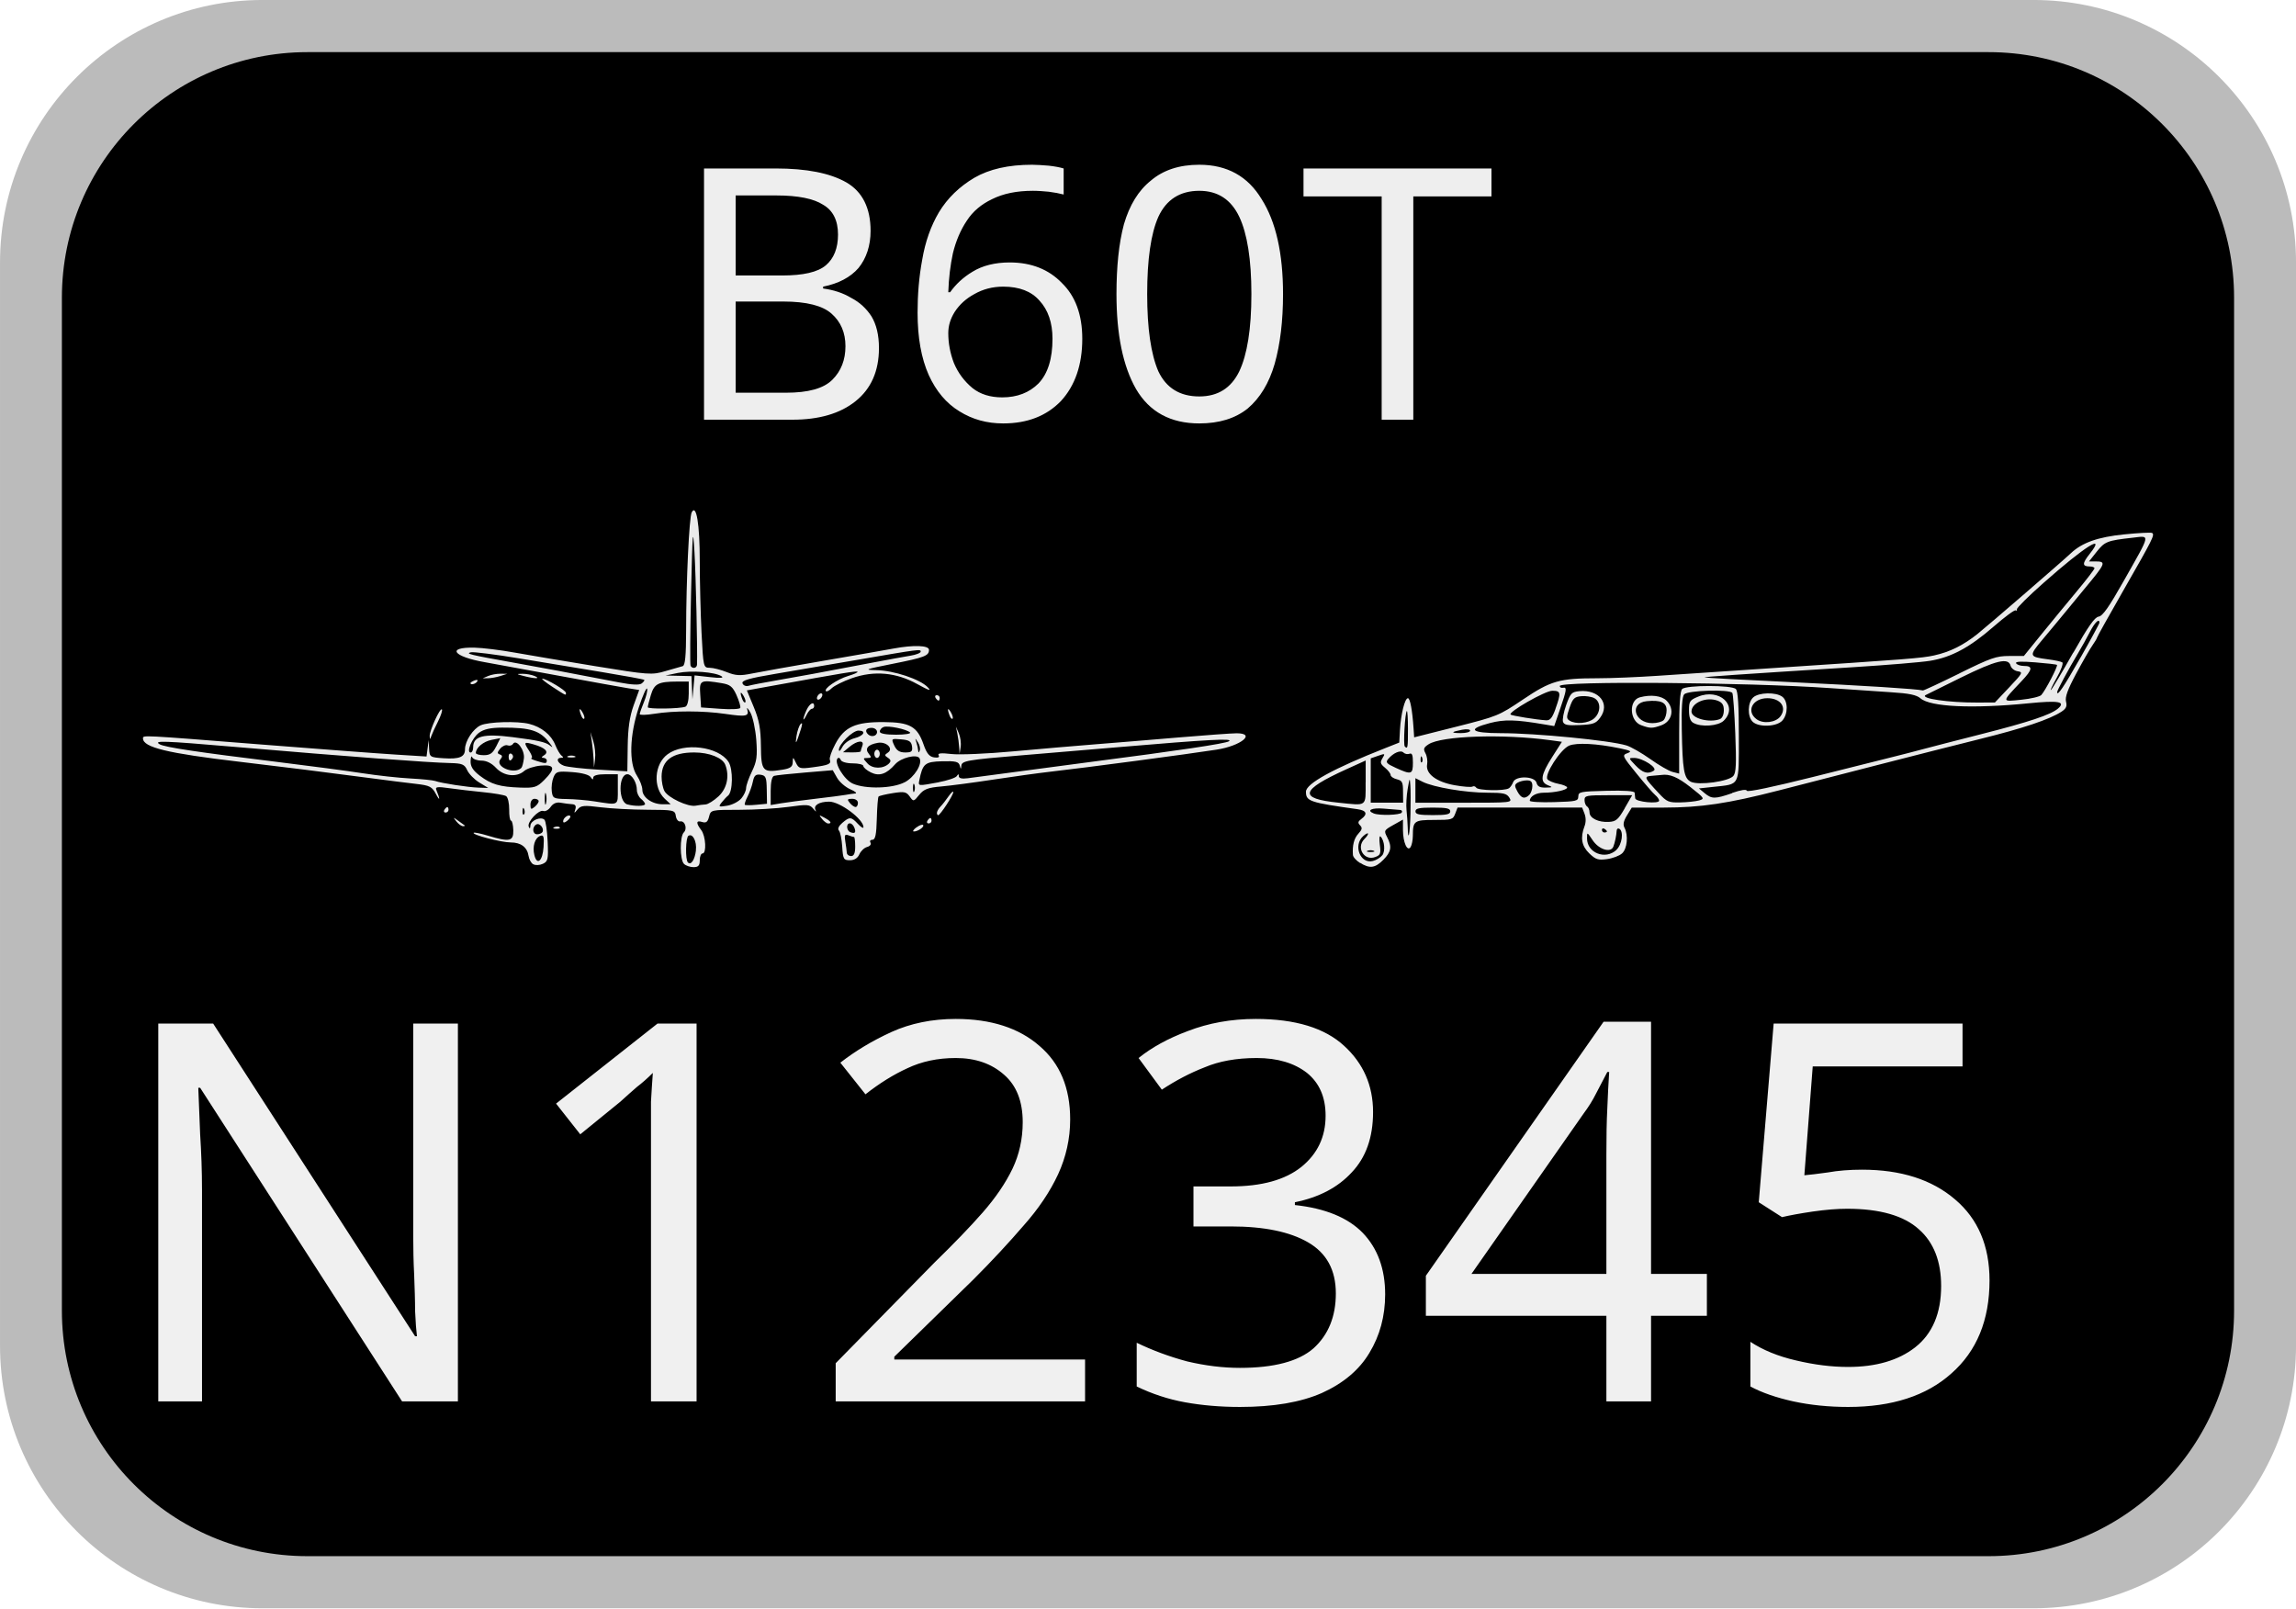
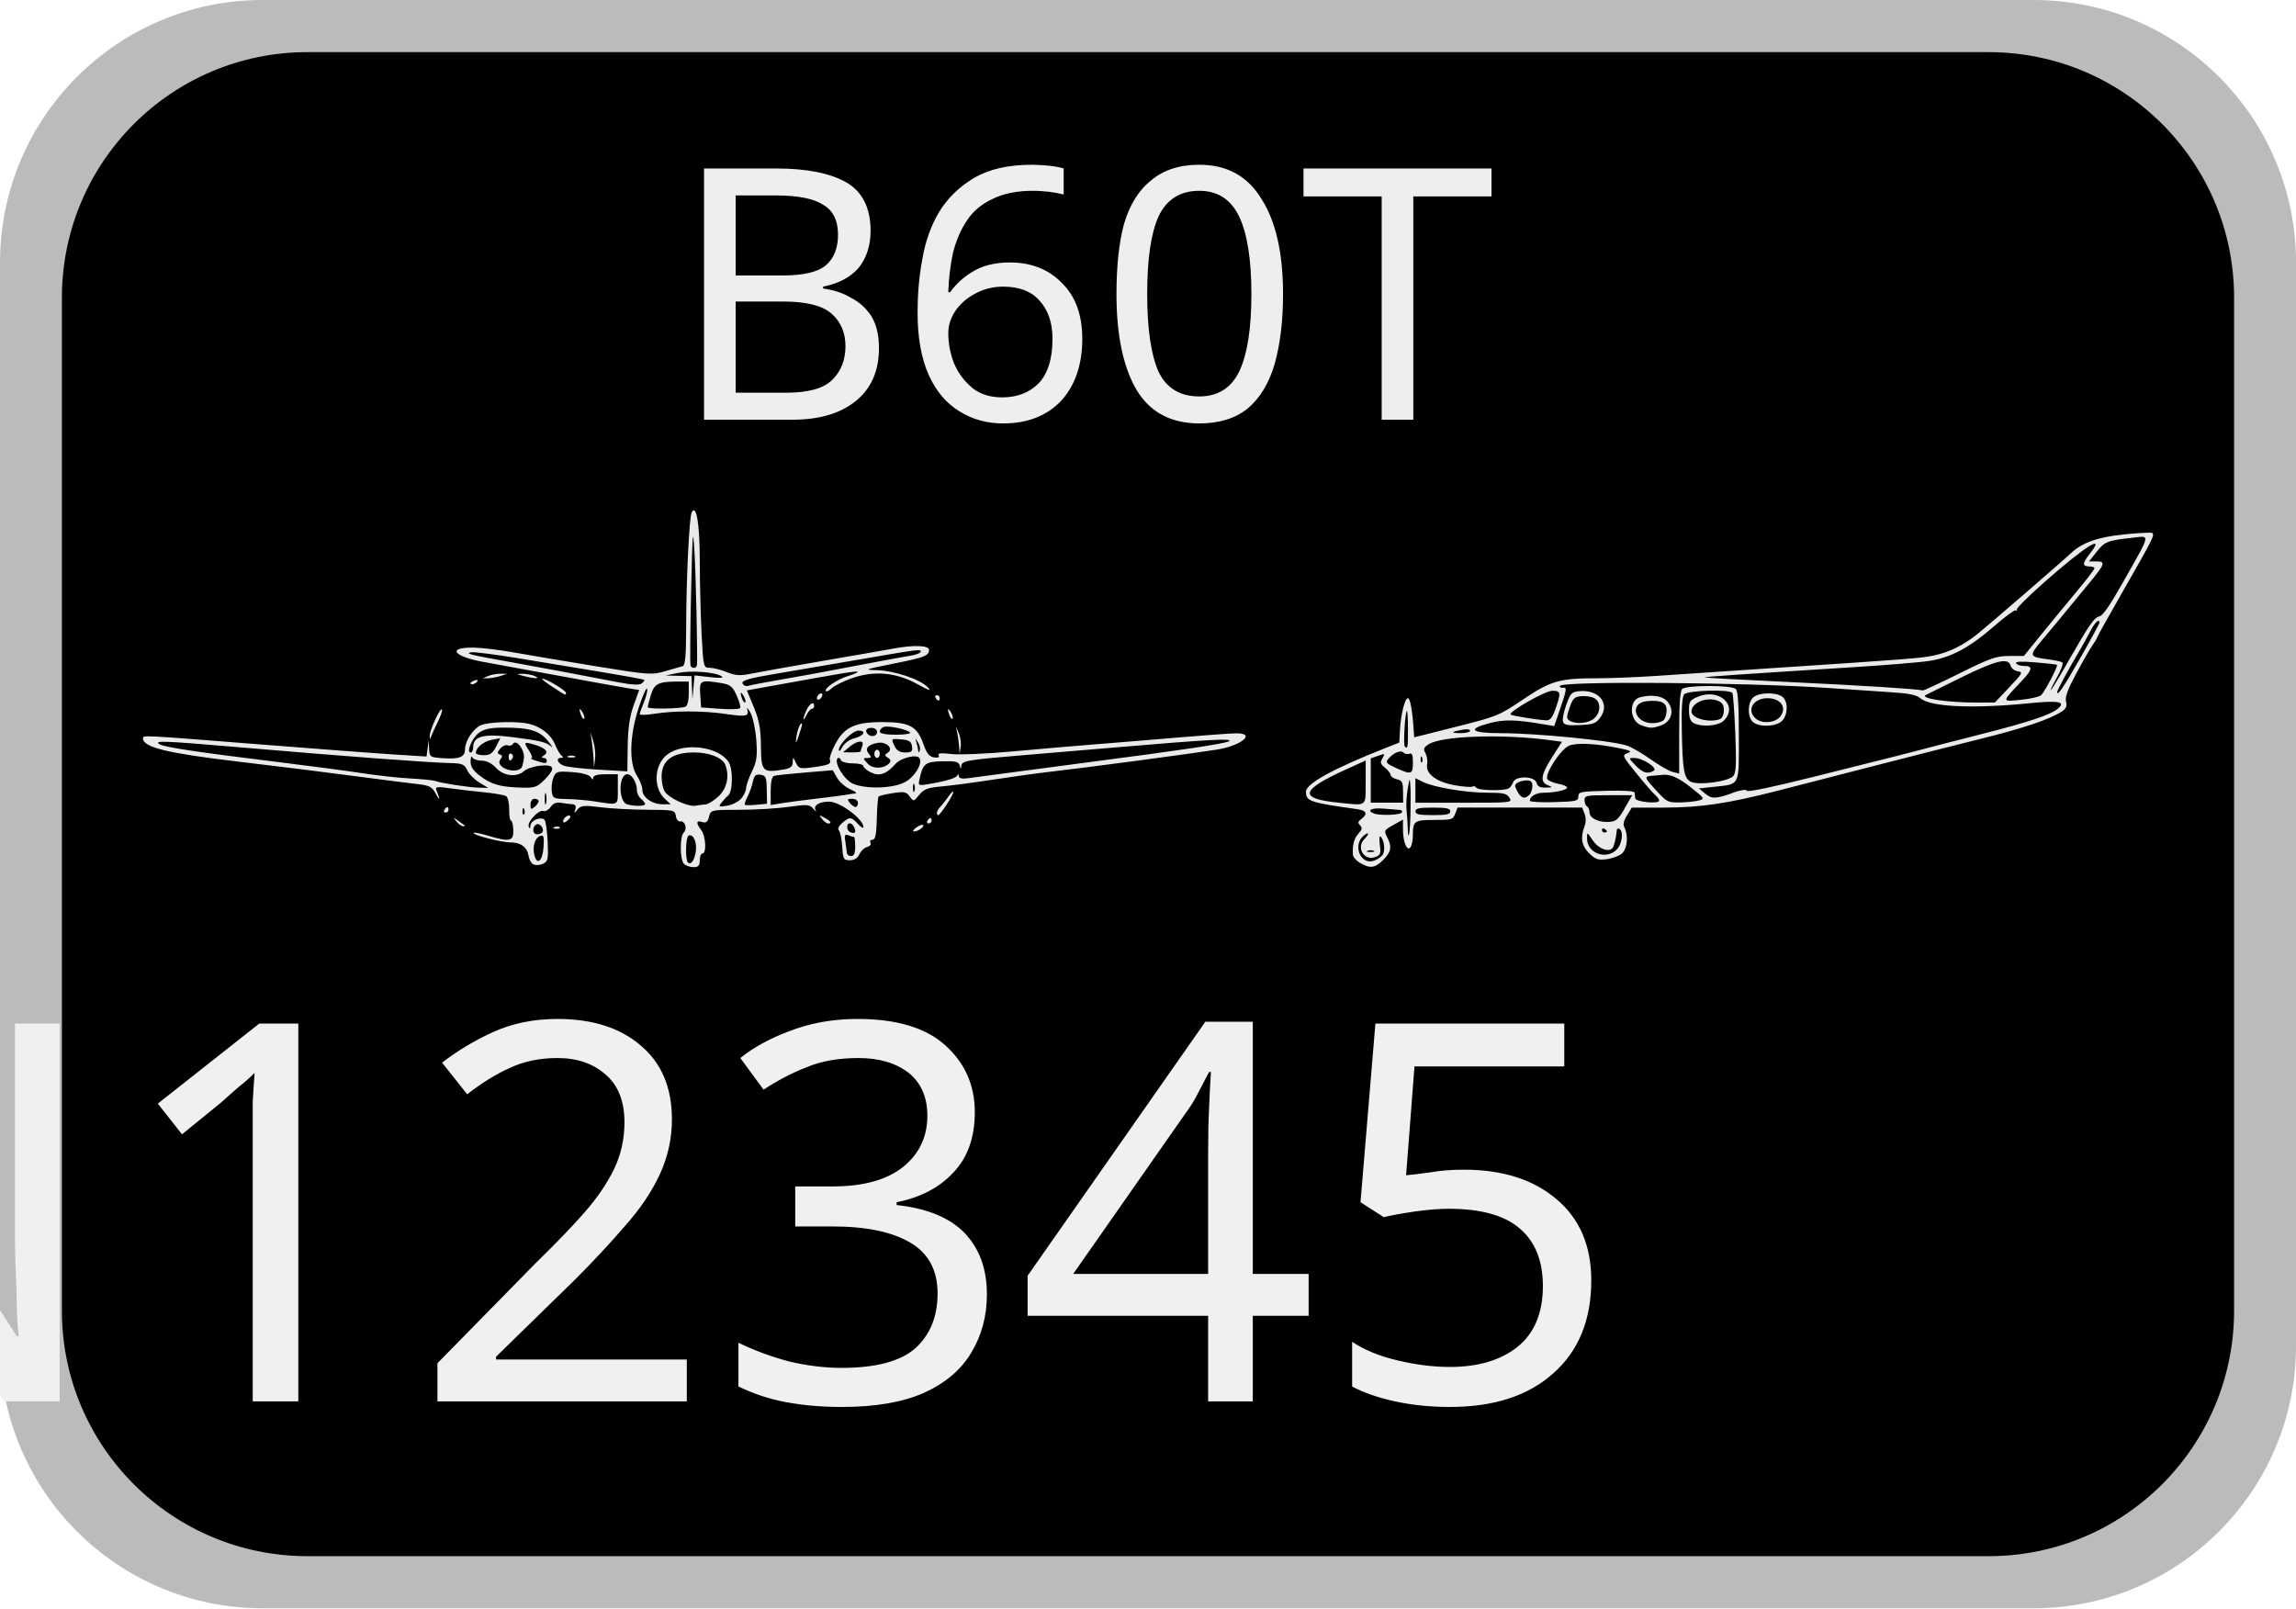
- <svg xmlns="http://www.w3.org/2000/svg" id="svg8" version="1.1" viewBox="0 0 38.554 27.007" height="27.007mm" width="38.554mm">
-   <defs>
-   </defs>
-   <g transform="translate(-8.7407,-34.39731)" id="layer1">
-     <rect ry="4.409" y="34.397" x="8.741" height="27.007" width="38.554" id="rect4519" style="opacity:1;fill:#BBB;fill-opacity:1;stroke-width:0.147;stroke-miterlimit:4;stroke-dasharray:none" />
-     <g transform="translate(0,28.8317)" id="g7896">
+ <svg xmlns="http://www.w3.org/2000/svg" id="svg8" version="1.1" viewBox="0 0 76.412 53.526" height="53.526mm" width="76.412mm">
+   <defs id="defs8208">
+     </defs>
+   <g transform="translate(-8.7407,-7.877891)" id="layer1">
+     <rect ry="8.739" y="7.878" x="8.741" height="53.526" width="76.412" id="rect4519" style="opacity:1;fill:#bbbbbb;fill-opacity:1;stroke-width:0.292;stroke-miterlimit:4;stroke-dasharray:none" />
+     <g transform="matrix(1.981959,0,0,1.981959,-8.583008,-3.152909)" id="g7896">
      <rect style="opacity:1;fill:#000000;fill-opacity:1;stroke-width:0.139;stroke-miterlimit:4;stroke-dasharray:none" id="rect4519-2" width="36.475" height="25.256" x="9.78" y="6.441" ry="4.123" />
      <g id="g4542" transform="translate(0.6749579)" style="fill:url(#meshgradient7898);fill-opacity:1">
        <path id="path4496" d="m 30.903,20.057 c -0.063,-0.039 -0.117,-0.1 -0.119,-0.135 -0.012,-0.161 0.018,-0.279 0.092,-0.358 0.063,-0.069 0.069,-0.097 0.028,-0.139 -0.041,-0.042 -0.037,-0.064 0.021,-0.107 0.111,-0.082 0.088,-0.143 -0.063,-0.164 -0.807,-0.113 -0.867,-0.133 -0.867,-0.294 0,-0.136 0.461,-0.389 1.337,-0.734 l 0.23,-0.091 0.012,-0.216 c 0.015,-0.263 0.082,-0.529 0.133,-0.529 0.037,0 0.074,0.198 0.095,0.506 l 0.01,0.151 0.706,-0.178 c 0.689,-0.174 0.716,-0.184 1.118,-0.455 0.471,-0.318 0.615,-0.359 1.256,-0.359 0.229,0 0.682,-0.019 1.007,-0.041 0.325,-0.023 1.164,-0.079 1.865,-0.125 2.356,-0.155 2.568,-0.171 2.778,-0.217 0.265,-0.058 0.492,-0.171 0.731,-0.362 0.196,-0.158 1.419,-1.215 1.566,-1.354 0.188,-0.178 0.455,-0.273 0.897,-0.317 0.239,-0.024 0.449,-0.035 0.467,-0.024 0.049,0.03 0.015,0.097 -0.474,0.951 -0.248,0.433 -0.451,0.797 -0.451,0.808 0,0.011 -0.035,0.07 -0.078,0.131 -0.043,0.061 -0.166,0.275 -0.273,0.475 -0.142,0.265 -0.188,0.392 -0.169,0.467 0.02,0.079 0.002,0.118 -0.076,0.169 -0.198,0.13 -0.646,0.28 -1.368,0.459 -0.402,0.1 -1.182,0.298 -1.733,0.44 -0.551,0.142 -1.289,0.332 -1.639,0.422 -0.863,0.222 -1.313,0.289 -1.943,0.29 l -0.533,1.68e-4 -0.081,0.132 c -0.058,0.095 -0.069,0.153 -0.041,0.206 0.067,0.126 0.046,0.353 -0.041,0.431 -0.044,0.04 -0.158,0.083 -0.253,0.096 -0.149,0.02 -0.189,0.007 -0.296,-0.095 -0.13,-0.125 -0.155,-0.263 -0.082,-0.455 0.026,-0.068 0.026,-0.145 10e-4,-0.212 l -0.04,-0.104 H 33.587 32.541 l -0.04,0.104 c -0.037,0.098 -0.057,0.104 -0.35,0.104 -0.339,0 -0.36,0.016 -0.361,0.264 -3.34e-4,0.073 -0.017,0.158 -0.037,0.19 -0.055,0.088 -0.129,-0.077 -0.129,-0.288 v -0.172 l -0.162,0.091 c -0.156,0.088 -0.16,0.095 -0.105,0.201 0.085,0.164 0.071,0.249 -0.064,0.385 -0.139,0.139 -0.226,0.15 -0.39,0.049 z m 0.373,-0.128 c 0.055,-0.07 0.039,-0.247 -0.028,-0.316 -0.02,-0.02 -0.025,0.041 -0.013,0.135 0.02,0.152 0.012,0.176 -0.076,0.209 -0.186,0.071 -0.326,-0.159 -0.183,-0.302 0.094,-0.094 0.076,-0.135 -0.021,-0.048 -0.171,0.155 -0.048,0.47 0.163,0.417 0.057,-0.014 0.128,-0.058 0.158,-0.096 z m 3.932,-0.093 c 0.095,-0.088 0.125,-0.307 0.05,-0.353 -0.023,-0.014 -0.043,-0.001 -0.045,0.029 -0.005,0.082 -0.029,0.2 -0.056,0.27 -0.043,0.111 -0.242,0.05 -0.347,-0.106 -0.095,-0.142 -0.095,-0.142 -0.095,-0.031 0,0.244 0.309,0.364 0.493,0.193 z m -4.075,0.016 c -0.029,-0.012 -0.076,-0.012 -0.104,0 -0.029,0.012 -0.005,0.021 0.052,0.021 0.057,0 0.081,-0.009 0.052,-0.021 z m 0.617,-0.62 c 0.004,-0.184 0.004,-0.4 -0.002,-0.48 -0.009,-0.134 -0.012,-0.129 -0.045,0.063 -0.02,0.115 -0.028,0.275 -0.019,0.355 0.009,0.08 0.018,0.21 0.02,0.289 0.006,0.268 0.038,0.108 0.046,-0.226 z m 3.299,0.295 c 0,-0.01 -0.019,-0.03 -0.042,-0.044 -0.023,-0.014 -0.042,-0.006 -0.042,0.018 0,0.024 0.019,0.044 0.042,0.044 0.023,0 0.042,-0.008 0.042,-0.018 z m 0.298,-0.389 0.126,-0.219 h -0.4 c -0.368,0 -0.4,0.006 -0.4,0.081 0,0.045 0.019,0.093 0.042,0.107 0.023,0.014 0.042,0.059 0.042,0.101 0,0.096 0.151,0.17 0.326,0.159 0.119,-0.007 0.155,-0.038 0.265,-0.228 z m -3.744,0.073 c 0.014,-0.023 0.001,-0.043 -0.029,-0.045 -0.03,-0.002 -0.153,-0.011 -0.274,-0.022 -0.2,-0.017 -0.296,0.029 -0.167,0.081 0.096,0.039 0.444,0.028 0.47,-0.014 z m 0.815,-0.021 c 0,-0.05 -0.06,-0.063 -0.292,-0.063 -0.232,0 -0.292,0.013 -0.292,0.063 0,0.05 0.06,0.063 0.292,0.063 0.232,0 0.292,-0.013 0.292,-0.063 z m -1.42,-0.488 v -0.366 l -0.324,0.147 c -0.777,0.353 -0.81,0.492 -0.136,0.561 0.493,0.051 0.459,0.076 0.459,-0.343 z m 0.627,0.159 c 0,-0.161 -0.013,-0.187 -0.104,-0.21 -0.057,-0.014 -0.104,-0.046 -0.104,-0.071 0,-0.025 -0.042,-0.079 -0.094,-0.122 -0.08,-0.066 -0.086,-0.089 -0.043,-0.161 0.048,-0.079 0.044,-0.081 -0.073,-0.04 l -0.124,0.043 v 0.372 0.372 h 0.272 0.272 z m 1.786,0.1 c -0.045,-0.072 -0.097,-0.084 -0.373,-0.084 -0.359,0 -0.898,-0.091 -1.083,-0.183 l -0.122,-0.061 v 0.206 0.206 h 0.815 c 0.804,0 0.814,-0.001 0.763,-0.084 z m 1.158,-0.021 c 0,-0.078 0.032,-0.084 0.47,-0.095 0.301,-0.008 0.472,0.004 0.475,0.031 0.003,0.024 0.008,0.067 0.01,0.095 0.006,0.061 0.402,0.099 0.402,0.039 0,-0.021 -0.03,-0.064 -0.066,-0.094 -0.036,-0.03 -0.178,-0.193 -0.314,-0.361 -0.241,-0.297 -0.245,-0.307 -0.153,-0.342 0.081,-0.03 0.062,-0.042 -0.135,-0.083 -0.381,-0.079 -0.717,-0.096 -0.843,-0.044 -0.145,0.06 -0.424,0.494 -0.364,0.566 0.022,0.027 0.105,0.061 0.185,0.076 0.08,0.015 0.145,0.043 0.145,0.062 0,0.041 -0.207,0.087 -0.394,0.087 -0.127,0 -0.233,0.061 -0.233,0.135 0,0.019 0.183,0.03 0.407,0.023 0.375,-0.011 0.407,-0.018 0.407,-0.095 z m 2.026,0.067 c 0.1,-0.028 0.094,-0.037 -0.146,-0.226 -0.213,-0.167 -0.346,-0.223 -0.488,-0.202 -0.016,0.002 -0.085,0.008 -0.155,0.014 -0.142,0.011 -0.137,0.024 0.116,0.295 0.133,0.143 0.165,0.156 0.357,0.152 0.116,-0.002 0.258,-0.017 0.315,-0.033 z m -2.848,-0.096 c 0.028,-0.028 0.05,-0.093 0.05,-0.146 0,-0.072 -0.024,-0.096 -0.094,-0.095 -0.052,3.35e-4 -0.121,0.018 -0.155,0.039 -0.052,0.033 -0.053,0.054 -0.003,0.146 0.063,0.117 0.124,0.135 0.202,0.057 z m 3.404,-0.03 c 0.149,-0.051 0.239,-0.065 0.248,-0.037 0.009,0.027 0.441,-0.064 1.12,-0.234 0.608,-0.153 1.218,-0.306 1.356,-0.34 0.138,-0.034 0.354,-0.09 0.48,-0.124 0.126,-0.034 0.568,-0.148 0.982,-0.253 0.797,-0.202 1.164,-0.325 1.285,-0.428 0.138,-0.118 0.013,-0.14 -0.497,-0.089 -0.936,0.093 -1.645,0.06 -1.811,-0.084 -0.066,-0.057 -0.188,-0.083 -0.493,-0.102 -0.223,-0.014 -0.687,-0.046 -1.032,-0.07 -1.372,-0.097 -4.532,-0.121 -4.532,-0.035 0,0.022 0.024,0.036 0.052,0.03 0.072,-0.014 0.066,0.03 -0.047,0.358 l -0.098,0.285 -0.173,-0.029 c -0.476,-0.081 -0.663,-0.085 -0.906,-0.022 -0.394,0.103 -0.323,0.169 0.18,0.17 0.595,4.22e-4 1.829,0.121 2.111,0.206 0.076,0.023 0.256,0.126 0.401,0.229 0.145,0.103 0.313,0.201 0.374,0.216 l 0.111,0.028 v -0.685 c 0,-0.477 0.015,-0.701 0.05,-0.735 0.068,-0.068 0.834,-0.068 0.902,0 0.035,0.035 0.05,0.271 0.05,0.795 0,0.854 0.028,0.798 -0.429,0.848 l -0.241,0.026 0.095,0.079 c 0.12,0.1 0.174,0.1 0.462,0.001 z M 35.623,17.743 c -0.195,-0.071 -0.211,-0.417 -0.021,-0.468 0.186,-0.05 0.366,-0.027 0.449,0.057 0.14,0.14 0.093,0.35 -0.094,0.415 -0.149,0.052 -0.181,0.052 -0.334,-0.004 z m 0.378,-0.085 c 0.028,-0.028 0.05,-0.102 0.05,-0.166 0,-0.131 -0.098,-0.175 -0.334,-0.152 -0.298,0.029 -0.209,0.369 0.096,0.369 0.076,0 0.16,-0.023 0.188,-0.05 z m -1.689,0.03 c -0.014,-0.036 0.01,-0.164 0.053,-0.284 0.071,-0.199 0.091,-0.219 0.219,-0.232 0.333,-0.032 0.525,0.212 0.35,0.447 -0.07,0.095 -0.117,0.112 -0.339,0.122 -0.203,0.01 -0.263,-0.001 -0.283,-0.053 z m 0.521,-0.058 c 0.115,-0.1 0.118,-0.28 0.004,-0.341 -0.047,-0.025 -0.146,-0.04 -0.219,-0.033 -0.116,0.011 -0.142,0.037 -0.196,0.192 -0.055,0.159 -0.055,0.184 0,0.219 0.103,0.065 0.315,0.046 0.411,-0.037 z m 2.662,0.054 c -0.09,-0.09 -0.084,-0.323 0.011,-0.408 0.093,-0.084 0.378,-0.091 0.486,-0.012 0.1,0.073 0.101,0.292 0.002,0.402 -0.095,0.105 -0.401,0.116 -0.499,0.018 z m 0.467,-0.089 c 0.113,-0.152 0.003,-0.305 -0.219,-0.305 -0.251,0 -0.362,0.223 -0.178,0.355 0.112,0.08 0.319,0.054 0.397,-0.05 z m -4.56,1.209 c 0.025,-0.017 0.057,-0.064 0.072,-0.104 0.041,-0.112 0.364,-0.103 0.393,0.01 0.016,0.062 0.056,0.083 0.153,0.081 0.12,-0.002 0.123,-0.006 0.037,-0.04 -0.136,-0.055 -0.118,-0.174 0.071,-0.47 l 0.165,-0.259 -0.197,-0.027 c -0.798,-0.108 -1.825,-0.073 -2.042,0.069 -0.083,0.054 -0.091,0.078 -0.052,0.151 0.026,0.048 0.038,0.131 0.028,0.185 -0.03,0.157 0.153,0.296 0.461,0.351 0.144,0.026 0.279,0.036 0.3,0.023 0.021,-0.013 0.05,-0.004 0.064,0.019 0.03,0.048 0.479,0.057 0.546,0.01 z m 3.771,-0.21 c 0.045,-0.056 0.051,-0.205 0.031,-0.713 -0.014,-0.353 -0.036,-0.659 -0.049,-0.679 -0.04,-0.065 -0.753,-0.044 -0.809,0.023 -0.034,0.04 -0.047,0.229 -0.04,0.585 0.012,0.684 0.036,0.825 0.152,0.883 0.131,0.065 0.64,-0.005 0.715,-0.099 z m -0.673,-0.889 c -0.05,-0.029 -0.073,-0.095 -0.073,-0.21 0,-0.152 0.013,-0.173 0.151,-0.23 0.358,-0.15 0.684,0.152 0.434,0.401 -0.092,0.092 -0.382,0.114 -0.512,0.038 z m 0.446,-0.064 c 0.039,-0.015 0.066,-0.075 0.066,-0.147 0,-0.092 -0.026,-0.132 -0.104,-0.162 -0.187,-0.071 -0.439,0.033 -0.439,0.182 0,0.115 0.3,0.194 0.477,0.127 z m -5.155,0.731 c 0,-0.129 -0.014,-0.166 -0.058,-0.149 -0.032,0.012 -0.077,0.003 -0.1,-0.02 -0.048,-0.048 -0.171,0.004 -0.258,0.109 -0.046,0.056 -0.028,0.076 0.129,0.148 0.261,0.119 0.287,0.111 0.287,-0.087 z m 4.045,0.135 c 0.072,-0.045 -0.188,-0.214 -0.33,-0.214 -0.096,0 -0.096,9.37e-4 0.023,0.125 0.122,0.128 0.207,0.152 0.307,0.089 z m -3.891,-0.222 c -0.013,-0.033 -0.023,-0.023 -0.025,0.025 -0.002,0.044 0.008,0.069 0.022,0.055 0.014,-0.014 0.015,-0.05 0.003,-0.08 z m -0.237,-0.479 c 0,-0.176 -0.009,-0.311 -0.019,-0.301 -0.031,0.031 -0.062,0.568 -0.034,0.596 0.049,0.049 0.053,0.023 0.053,-0.295 z m 1.044,0.029 c 0,-0.023 -0.058,-0.03 -0.136,-0.015 -0.19,0.036 -0.196,0.056 -0.017,0.056 0.084,0 0.153,-0.018 0.153,-0.041 z m 1.433,-0.367 c 0.097,-0.271 0.091,-0.303 -0.054,-0.303 -0.119,0 -0.744,0.357 -0.7,0.4 0.019,0.019 0.439,0.087 0.598,0.096 0.066,0.004 0.102,-0.04 0.157,-0.193 z m 7.62,-0.361 c 0.225,-0.238 0.234,-0.256 0.142,-0.269 -0.054,-0.008 -0.108,-0.05 -0.12,-0.094 -0.037,-0.141 -0.241,-0.092 -0.838,0.202 -0.315,0.155 -0.58,0.287 -0.59,0.292 -0.093,0.057 0.39,0.127 0.863,0.125 l 0.302,-0.001 z m 0.538,0.129 c 0.068,-0.073 0.283,-0.486 0.263,-0.505 -0.009,-0.009 -0.174,-0.028 -0.365,-0.043 -0.238,-0.019 -0.34,-0.014 -0.321,0.016 0.015,0.024 0.072,0.044 0.126,0.044 0.16,0 0.153,0.057 -0.033,0.254 -0.342,0.362 -0.342,0.348 -0.008,0.314 0.161,-0.016 0.313,-0.052 0.339,-0.08 z m 0.659,-0.629 c 0.175,-0.307 0.317,-0.57 0.317,-0.585 0,-0.079 -0.078,-0.005 -0.158,0.151 -0.05,0.098 -0.141,0.262 -0.203,0.365 -0.156,0.26 -0.349,0.62 -0.349,0.649 0,0.079 0.112,-0.086 0.393,-0.581 z m -2.034,0.266 c 0.529,-0.261 0.618,-0.292 0.837,-0.292 h 0.245 l 0.296,-0.365 c 0.163,-0.201 0.43,-0.525 0.593,-0.721 0.163,-0.195 0.296,-0.369 0.297,-0.386 2.51e-4,-0.017 -0.034,-0.031 -0.076,-0.031 -0.133,0 -0.134,-0.049 -0.002,-0.215 0.279,-0.352 -0.079,-0.127 -0.777,0.49 -0.253,0.223 -0.454,0.423 -0.448,0.444 0.006,0.021 -0.004,0.029 -0.022,0.018 -0.018,-0.011 -0.183,0.111 -0.367,0.271 -0.401,0.35 -0.712,0.518 -1.07,0.576 -0.146,0.024 -0.717,0.071 -1.269,0.106 -1.998,0.126 -2.526,0.162 -2.516,0.173 0.006,0.006 0.659,0.042 1.451,0.079 1.221,0.058 2.126,0.115 2.214,0.14 0.012,0.003 0.288,-0.125 0.614,-0.286 z m 1.913,-0.348 c 0.251,-0.444 0.358,-0.595 0.425,-0.605 0.068,-0.01 0.174,-0.161 0.425,-0.606 0.456,-0.807 0.445,-0.752 0.147,-0.719 -0.426,0.047 -0.469,0.064 -0.604,0.234 l -0.13,0.164 h 0.101 c 0.196,0 0.187,0.023 -0.186,0.471 -0.053,0.064 -0.185,0.224 -0.292,0.355 -0.108,0.131 -0.29,0.352 -0.406,0.489 -0.231,0.275 -0.227,0.287 0.093,0.329 0.111,0.014 0.22,0.037 0.241,0.051 0.022,0.013 -0.02,0.131 -0.094,0.261 -0.073,0.13 -0.116,0.221 -0.095,0.202 0.021,-0.019 0.189,-0.301 0.373,-0.627 z" style="fill:#eaeaea;fill-opacity:1;stroke-width:0.042" />
        <path id="path4496-6" d="m 17.018,20.078 c -0.034,-0.021 -0.068,-0.082 -0.076,-0.137 -0.023,-0.149 -0.128,-0.229 -0.301,-0.229 -0.159,0 -0.654,-0.129 -0.621,-0.162 0.01,-0.01 0.118,0.012 0.241,0.049 0.364,0.109 0.429,0.095 0.424,-0.093 -0.003,-0.088 -0.02,-0.16 -0.038,-0.16 -0.019,0 -0.033,-0.085 -0.031,-0.189 0.001,-0.104 -0.022,-0.204 -0.052,-0.223 -0.03,-0.019 -0.203,-0.048 -0.384,-0.066 -0.181,-0.018 -0.437,-0.048 -0.571,-0.067 -0.193,-0.028 -0.237,-0.023 -0.218,0.025 0.067,0.164 0.066,0.205 -0.003,0.077 -0.068,-0.128 -0.105,-0.148 -0.334,-0.174 -0.142,-0.016 -0.484,-0.059 -0.761,-0.096 -0.751,-0.099 -1.531,-0.197 -2.199,-0.275 -1.217,-0.143 -1.627,-0.242 -1.627,-0.393 0,-0.056 -0.043,-0.058 1.955,0.1 0.979,0.077 2.011,0.155 2.293,0.172 l 0.513,0.032 0.018,-0.138 0.018,-0.138 0.007,0.145 c 0.007,0.14 0.015,0.145 0.24,0.16 0.27,0.018 0.363,-0.02 0.363,-0.151 0,-0.137 0.136,-0.344 0.263,-0.402 0.129,-0.059 0.615,-0.073 0.814,-0.024 0.205,0.051 0.37,0.183 0.438,0.352 0.033,0.083 0.083,0.165 0.109,0.184 0.032,0.022 0.029,0.034 -0.009,0.034 -0.096,0.001 -0.064,0.092 0.046,0.133 0.057,0.021 0.32,0.051 0.584,0.066 l 0.481,0.028 0.006,-0.423 c 0.004,-0.298 0.033,-0.499 0.099,-0.683 l 0.094,-0.26 -0.191,-0.03 c -0.105,-0.017 -0.614,-0.109 -1.13,-0.204 -0.517,-0.096 -1.09,-0.201 -1.273,-0.233 -0.535,-0.094 -0.648,-0.255 -0.17,-0.244 0.134,0.003 0.436,0.04 0.672,0.083 0.235,0.042 0.848,0.145 1.361,0.229 0.888,0.145 0.944,0.149 1.168,0.083 0.13,-0.038 0.262,-0.076 0.293,-0.084 0.042,-0.011 0.057,-0.172 0.058,-0.601 4.3e-4,-0.834 0.051,-1.902 0.094,-1.983 0.078,-0.146 0.135,0.199 0.135,0.816 9.2e-5,0.345 0.014,0.89 0.03,1.211 0.029,0.572 0.032,0.584 0.136,0.584 0.059,0 0.188,0.033 0.288,0.073 0.149,0.06 0.225,0.064 0.425,0.023 0.134,-0.027 0.676,-0.124 1.206,-0.215 0.529,-0.091 1.055,-0.182 1.168,-0.204 0.339,-0.063 0.596,-0.054 0.596,0.022 0,0.1 -0.07,0.127 -0.617,0.236 -0.462,0.092 -0.484,0.101 -0.263,0.105 0.29,0.006 0.729,0.152 0.857,0.285 0.07,0.072 0.028,0.06 -0.173,-0.051 -0.354,-0.197 -0.726,-0.23 -1.098,-0.099 -0.145,0.051 -0.297,0.127 -0.338,0.167 -0.041,0.041 -0.085,0.064 -0.098,0.051 -0.042,-0.042 0.189,-0.2 0.372,-0.255 0.097,-0.029 0.168,-0.061 0.158,-0.071 -0.017,-0.017 -0.224,0.017 -1.417,0.233 l -0.441,0.08 0.116,0.28 c 0.09,0.217 0.117,0.364 0.12,0.656 0.004,0.423 0.029,0.449 0.359,0.396 0.134,-0.021 0.173,-0.049 0.175,-0.125 0.003,-0.094 0.005,-0.094 0.054,0.009 0.047,0.097 0.07,0.104 0.283,0.075 0.27,-0.036 0.313,-0.056 0.286,-0.128 -0.011,-0.029 0.031,-0.148 0.093,-0.264 0.153,-0.287 0.336,-0.37 0.812,-0.367 0.439,0.003 0.564,0.073 0.669,0.376 0.052,0.15 0.097,0.205 0.177,0.217 0.069,0.01 0.096,-0.003 0.076,-0.035 -0.022,-0.036 0.041,-0.042 0.213,-0.022 0.134,0.016 0.605,-0.004 1.046,-0.045 0.441,-0.04 1.06,-0.094 1.375,-0.118 0.315,-0.025 0.943,-0.076 1.396,-0.115 0.453,-0.038 0.891,-0.07 0.974,-0.07 0.332,0 0.074,0.211 -0.337,0.275 -0.488,0.076 -2.197,0.303 -2.789,0.37 -0.202,0.023 -0.635,0.083 -0.962,0.133 -0.328,0.05 -0.719,0.102 -0.871,0.115 -0.224,0.019 -0.293,0.045 -0.371,0.141 -0.094,0.116 -0.097,0.116 -0.16,0.027 -0.056,-0.079 -0.094,-0.086 -0.283,-0.056 -0.12,0.019 -0.228,0.045 -0.239,0.057 -0.012,0.012 -0.025,0.18 -0.03,0.374 -0.007,0.265 -0.025,0.352 -0.073,0.352 -0.035,0 -0.05,0.022 -0.033,0.049 0.017,0.027 -0.009,0.059 -0.056,0.072 -0.048,0.012 -0.106,0.068 -0.131,0.123 -0.028,0.065 -0.085,0.1 -0.159,0.1 -0.105,0 -0.116,-0.019 -0.129,-0.229 -0.008,-0.126 -0.033,-0.248 -0.056,-0.271 -0.025,-0.025 -0.002,-0.076 0.056,-0.126 0.124,-0.107 0.151,-0.106 0.264,0.016 0.051,0.055 0.093,0.08 0.093,0.055 0,-0.135 -0.396,-0.43 -0.577,-0.429 -0.17,0.001 -0.269,0.063 -0.227,0.143 0.018,0.034 0.002,0.025 -0.036,-0.021 -0.062,-0.076 -0.1,-0.079 -0.419,-0.034 -0.193,0.027 -0.566,0.049 -0.828,0.049 -0.472,0 -0.477,0.001 -0.506,0.116 -0.022,0.088 -0.05,0.109 -0.115,0.089 -0.103,-0.033 -0.108,0.015 -0.016,0.136 0.076,0.1 0.092,0.392 0.021,0.392 -0.025,0 -0.046,0.052 -0.046,0.115 0,0.089 -0.024,0.115 -0.105,0.115 -0.058,0 -0.13,-0.025 -0.16,-0.055 -0.07,-0.07 -0.072,-0.46 -0.003,-0.528 0.064,-0.064 0.018,-0.201 -0.061,-0.185 -0.032,0.006 -0.065,-0.035 -0.073,-0.091 -0.015,-0.099 -0.034,-0.103 -0.482,-0.105 -0.257,-0.001 -0.61,-0.02 -0.785,-0.042 -0.274,-0.035 -0.327,-0.03 -0.382,0.036 -0.059,0.071 -0.062,0.071 -0.038,-0.003 0.017,-0.054 -9.2e-5,-0.081 -0.054,-0.084 -0.043,-0.002 -0.128,-0.013 -0.188,-0.024 -0.074,-0.014 -0.131,0.01 -0.173,0.07 -0.035,0.05 -0.09,0.08 -0.122,0.068 -0.076,-0.029 -0.277,0.186 -0.246,0.263 0.017,0.041 0.025,0.036 0.028,-0.017 0.004,-0.087 0.175,-0.159 0.236,-0.099 0.022,0.022 0.046,0.188 0.054,0.368 0.013,0.298 0.005,0.333 -0.083,0.373 -0.053,0.024 -0.125,0.027 -0.158,0.006 z m 2.733,-0.232 c 0.018,-0.152 -0.053,-0.29 -0.125,-0.246 -0.048,0.029 -0.055,0.402 -0.009,0.448 0.052,0.052 0.116,-0.045 0.135,-0.203 z m -2.558,-0.057 c 0.011,-0.175 0.002,-0.209 -0.056,-0.187 -0.091,0.035 -0.134,0.179 -0.098,0.323 0.045,0.181 0.139,0.099 0.154,-0.136 z m 5.233,-0.008 c 0,-0.088 -0.009,-0.16 -0.019,-0.16 -0.011,0 -0.053,-0.013 -0.094,-0.029 -0.061,-0.023 -0.071,-0.004 -0.053,0.103 0.012,0.072 0.023,0.158 0.025,0.189 0.002,0.032 0.035,0.057 0.072,0.057 0.048,0 0.069,-0.048 0.069,-0.16 z m -5.252,-0.243 c 0.036,-0.059 -0.048,-0.162 -0.104,-0.127 -0.074,0.045 -0.063,0.164 0.015,0.164 0.036,0 0.076,-0.016 0.089,-0.037 z m 5.237,-0.076 c -0.015,-0.039 -0.048,-0.071 -0.074,-0.071 -0.067,0 -0.059,0.126 0.01,0.15 0.078,0.028 0.097,0.004 0.064,-0.08 z m -5.543,-0.308 c -0.015,-0.037 -0.025,-0.026 -0.028,0.028 -0.002,0.048 0.009,0.075 0.024,0.06 0.015,-0.015 0.017,-0.055 0.004,-0.088 z M 17.111,19.019 c 0,-0.022 -0.031,-0.04 -0.069,-0.04 -0.04,0 -0.069,0.041 -0.069,0.097 0,0.081 0.011,0.088 0.069,0.04 0.038,-0.031 0.069,-0.075 0.069,-0.097 z m 0.123,-0.12 c -0.012,-0.044 -0.021,-0.008 -0.021,0.08 0,0.088 0.009,0.124 0.021,0.08 0.012,-0.044 0.012,-0.116 0,-0.16 z m 1.664,0.168 c 0,-0.017 -0.031,-0.057 -0.069,-0.088 -0.038,-0.031 -0.069,-0.097 -0.069,-0.146 0,-0.126 -0.084,-0.266 -0.159,-0.266 -0.153,0 -0.154,0.464 -0.002,0.506 0.127,0.035 0.298,0.032 0.298,-0.006 z m 1.015,0.007 c 0.041,-0.002 0.139,-0.063 0.218,-0.136 0.142,-0.133 0.187,-0.339 0.114,-0.529 -0.046,-0.119 -0.269,-0.208 -0.522,-0.208 -0.368,0 -0.545,0.131 -0.548,0.404 -8.66e-4,0.084 0.021,0.194 0.048,0.244 0.06,0.112 0.396,0.27 0.523,0.246 0.05,-0.01 0.126,-0.019 0.167,-0.021 z m 0.601,-0.101 c 0.044,-0.052 0.08,-0.131 0.08,-0.173 0,-0.043 0.044,-0.169 0.098,-0.28 0.082,-0.169 0.093,-0.256 0.073,-0.531 -0.014,-0.181 -0.059,-0.388 -0.1,-0.46 -0.042,-0.072 -0.065,-0.095 -0.052,-0.052 0.035,0.117 -0.016,0.128 -0.365,0.077 -0.377,-0.055 -0.866,-0.056 -1.199,-0.002 -0.132,0.021 -0.241,0.024 -0.241,0.006 0,-0.018 0.032,-0.11 0.071,-0.204 0.039,-0.094 0.063,-0.194 0.053,-0.223 -0.01,-0.029 -0.073,0.112 -0.14,0.314 -0.155,0.466 -0.168,0.938 -0.031,1.145 0.05,0.076 0.091,0.183 0.091,0.238 4.29e-4,0.127 0.163,0.243 0.34,0.243 h 0.136 l -0.1,-0.093 c -0.201,-0.188 -0.177,-0.58 0.047,-0.746 0.273,-0.204 0.853,-0.133 1.023,0.126 0.081,0.123 0.075,0.509 -0.009,0.57 -0.022,0.016 -0.068,0.066 -0.104,0.111 -0.06,0.076 -0.053,0.08 0.092,0.056 0.086,-0.014 0.192,-0.069 0.236,-0.122 z m 0.427,-0.147 c -0.003,-0.208 -0.016,-0.238 -0.105,-0.251 -0.08,-0.011 -0.107,0.013 -0.128,0.115 -0.014,0.071 -0.055,0.184 -0.089,0.251 -0.035,0.067 -0.055,0.13 -0.046,0.139 0.009,0.009 0.096,0.009 0.194,-5.41e-4 l 0.178,-0.017 -0.004,-0.237 z m 1.531,0.222 c 0,-0.04 -0.041,-0.069 -0.097,-0.069 -0.081,0 -0.088,0.011 -0.04,0.069 0.031,0.038 0.075,0.069 0.097,0.069 0.022,0 0.04,-0.031 0.04,-0.069 z m -4.032,-0.229 v -0.252 h -0.206 c -0.134,0 -0.206,0.02 -0.207,0.057 -4.3e-4,0.04 -0.013,0.037 -0.042,-0.008 -0.026,-0.04 -0.145,-0.073 -0.311,-0.085 -0.248,-0.018 -0.273,-0.011 -0.314,0.088 -0.025,0.059 -0.038,0.165 -0.029,0.234 0.015,0.119 0.03,0.126 0.253,0.13 0.131,0.002 0.341,0.02 0.467,0.04 0.412,0.064 0.389,0.076 0.389,-0.204 z m 3.322,0.159 c 0.227,-0.026 0.454,-0.056 0.504,-0.065 0.05,-0.01 0.123,-0.02 0.16,-0.023 0.038,-0.003 0.001,-0.035 -0.081,-0.07 -0.083,-0.036 -0.183,-0.123 -0.223,-0.193 l -0.073,-0.128 -0.464,0.039 c -0.255,0.021 -0.49,0.046 -0.521,0.056 -0.036,0.011 -0.057,0.104 -0.057,0.253 v 0.237 l 0.172,-0.029 c 0.095,-0.016 0.357,-0.05 0.584,-0.077 z m 1.657,-0.239 c -0.013,-0.032 -0.023,-0.006 -0.023,0.057 0,0.063 0.01,0.089 0.023,0.057 0.013,-0.032 0.013,-0.083 0,-0.115 z m -7.306,-0.034 c -0.082,-0.05 -0.173,-0.143 -0.202,-0.206 -0.045,-0.099 -0.084,-0.115 -0.285,-0.12 -0.366,-0.008 -1.677,-0.106 -3.624,-0.272 -1.195,-0.102 -1.365,-0.108 -1.255,-0.043 0.086,0.05 0.648,0.134 1.989,0.298 0.529,0.065 1.167,0.149 1.418,0.188 0.251,0.039 0.612,0.078 0.804,0.088 0.191,0.01 0.378,0.029 0.415,0.042 0.101,0.037 0.55,0.106 0.731,0.112 l 0.16,0.005 z m 1.091,-0.041 c 0.195,-0.195 0.178,-0.263 -0.059,-0.242 -0.107,0.01 -0.231,0.05 -0.276,0.089 -0.127,0.113 -0.344,0.089 -0.474,-0.051 -0.072,-0.078 -0.161,-0.122 -0.245,-0.122 -0.072,0 -0.142,-0.026 -0.155,-0.057 -0.013,-0.032 -0.025,-0.002 -0.027,0.066 -0.003,0.089 0.04,0.157 0.154,0.244 0.192,0.146 0.335,0.188 0.681,0.2 0.239,0.008 0.279,-0.005 0.401,-0.127 z m 6.049,0.04 c 0.167,-0.085 0.309,-0.314 0.252,-0.407 -0.045,-0.073 -0.313,-0.006 -0.407,0.101 -0.146,0.167 -0.268,0.208 -0.409,0.138 -0.069,-0.034 -0.126,-0.083 -0.126,-0.107 0,-0.025 -0.081,-0.045 -0.179,-0.045 -0.102,0 -0.188,-0.025 -0.2,-0.057 -0.011,-0.032 -0.035,-0.044 -0.052,-0.028 -0.071,0.066 0.109,0.364 0.258,0.427 0.217,0.093 0.661,0.081 0.863,-0.023 z m 0.573,-0.003 c 0.15,-0.028 0.287,-0.074 0.306,-0.103 0.025,-0.039 0.034,-0.039 0.034,0.002 4.28e-4,0.035 0.054,0.047 0.15,0.034 0.828,-0.111 1.572,-0.21 2.028,-0.269 1.523,-0.197 2.295,-0.312 2.358,-0.352 0.082,-0.052 -0.324,-0.031 -1.854,0.099 -0.58,0.049 -1.322,0.111 -1.65,0.139 -0.898,0.075 -0.984,0.091 -0.99,0.175 -0.004,0.062 -0.009,0.061 -0.026,-0.005 -0.017,-0.065 -0.07,-0.078 -0.297,-0.072 -0.289,0.008 -0.326,0.039 -0.383,0.323 -0.019,0.095 -0.023,0.094 0.325,0.03 z m -7.006,-0.24 c 0.015,-0.015 0.034,-0.087 0.043,-0.161 0.017,-0.142 -0.129,-0.332 -0.184,-0.242 -0.016,0.026 -0.056,0.036 -0.089,0.024 -0.033,-0.013 -0.089,0.012 -0.125,0.055 -0.052,0.063 -0.053,0.082 -0.005,0.098 0.043,0.015 0.046,0.036 0.01,0.079 -0.104,0.125 0.232,0.265 0.351,0.146 z m -0.213,-0.194 c 0,-0.039 0.021,-0.058 0.047,-0.043 0.026,0.016 0.035,0.048 0.02,0.071 -0.039,0.064 -0.067,0.052 -0.067,-0.029 z m 6.388,0.117 c 0.035,-0.035 0.03,-0.062 -0.019,-0.093 -0.059,-0.038 -0.059,-0.05 -0.003,-0.086 0.104,-0.067 -0.025,-0.192 -0.17,-0.165 -0.166,0.03 -0.22,0.097 -0.149,0.183 0.049,0.059 0.045,0.071 -0.023,0.071 -0.078,0 -0.078,0.004 0.001,0.091 0.086,0.095 0.267,0.095 0.363,9.2e-5 z m -0.248,-0.16 c 0,-0.038 0.021,-0.069 0.046,-0.069 0.025,0 0.046,0.031 0.046,0.069 0,0.038 -0.021,0.069 -0.046,0.069 -0.025,0 -0.046,-0.031 -0.046,-0.069 z m -5.499,0.115 c 0,-0.025 -0.026,-0.046 -0.057,-0.047 -0.038,-4.71e-4 -0.035,-0.015 0.011,-0.044 0.088,-0.056 0.021,-0.126 -0.175,-0.182 -0.167,-0.048 -0.173,-0.04 -0.072,0.114 0.041,0.062 0.056,0.115 0.034,0.118 -0.022,0.003 0.012,0.021 0.075,0.041 0.162,0.052 0.183,0.052 0.183,0 z m -0.852,-0.235 0.071,-0.143 -0.148,0.029 c -0.137,0.027 -0.263,0.132 -0.263,0.22 0,0.02 0.06,0.037 0.134,0.037 0.104,0 0.15,-0.032 0.205,-0.143 z m -0.385,0.011 c 0,-0.189 0.173,-0.234 0.664,-0.171 0.418,0.053 0.549,0.082 0.619,0.136 0.061,0.047 0.061,0.043 0,-0.038 -0.156,-0.208 -0.318,-0.26 -0.796,-0.258 -0.196,0.001 -0.308,0.026 -0.39,0.087 -0.115,0.086 -0.218,0.331 -0.139,0.331 0.023,0 0.042,-0.039 0.042,-0.086 z m 6.404,-0.153 c 0.159,-0.041 0.204,-0.128 0.066,-0.128 -0.098,0 -0.33,0.228 -0.329,0.323 4.3e-4,0.036 0.026,0.016 0.057,-0.045 0.033,-0.065 0.119,-0.128 0.206,-0.15 z m 0.103,0.22 c 0,-0.011 0.013,-0.052 0.028,-0.092 0.039,-0.103 -0.085,-0.093 -0.217,0.018 l -0.108,0.09 0.149,0.002 c 0.082,0.001 0.149,-0.007 0.149,-0.018 z m 0.862,-0.084 c -0.012,-0.082 -0.048,-0.106 -0.183,-0.117 -0.166,-0.014 -0.168,-0.012 -0.115,0.103 0.039,0.085 0.09,0.117 0.183,0.117 0.108,3.14e-4 0.127,-0.017 0.115,-0.103 z m 0.1,-0.067 c -0.05,-0.078 -0.051,-0.078 -0.026,0.002 0.015,0.046 0.028,0.108 0.03,0.137 0.003,0.039 0.01,0.038 0.026,-0.002 0.012,-0.031 -0.001,-0.092 -0.03,-0.137 z m -0.687,-0.174 c 0,-0.038 -0.041,-0.069 -0.092,-0.069 -0.091,0 -0.119,0.049 -0.061,0.107 0.056,0.056 0.153,0.032 0.153,-0.038 z m 0.553,0.008 c -0.055,-0.055 -0.37,-0.12 -0.444,-0.091 -0.035,0.013 -0.063,0.048 -0.063,0.077 0,0.033 0.099,0.052 0.273,0.052 0.15,0 0.256,-0.017 0.235,-0.038 z m -2.912,-0.625 c -0.065,-0.144 -0.108,-0.179 -0.246,-0.202 -0.365,-0.06 -0.38,-0.053 -0.364,0.189 l 0.014,0.218 0.321,0.023 c 0.176,0.013 0.328,0.006 0.337,-0.015 0.009,-0.021 -0.019,-0.117 -0.062,-0.212 z m -0.86,0.193 c 0.034,-0.012 0.057,-0.103 0.057,-0.222 v -0.201 l -0.195,5.41e-4 c -0.316,0.001 -0.384,0.036 -0.441,0.226 -0.029,0.095 -0.052,0.188 -0.052,0.205 0,0.034 0.534,0.027 0.63,-0.008 z m 0.979,-0.179 c -0.054,-0.093 -0.067,-0.063 -0.023,0.052 0.016,0.041 0.038,0.065 0.05,0.053 0.012,-0.012 -4.3e-4,-0.059 -0.027,-0.105 z m -0.564,-0.318 c 0.174,0.02 0.238,0.015 0.192,-0.015 -0.11,-0.071 -0.51,-0.101 -0.734,-0.055 l -0.206,0.043 0.218,0.005 0.218,0.005 0.008,0.195 0.008,0.195 0.018,-0.201 0.018,-0.201 z m -1.105,0.046 c -0.009,-0.009 -0.324,-0.067 -0.7,-0.129 -0.376,-0.062 -1.01,-0.167 -1.409,-0.233 -0.399,-0.066 -0.76,-0.111 -0.802,-0.101 -0.097,0.023 -0.019,0.042 0.702,0.171 0.504,0.09 0.924,0.169 1.787,0.335 0.212,0.041 0.341,0.047 0.379,0.017 0.032,-0.025 0.051,-0.052 0.043,-0.06 z m 2.236,0.006 c 0.4,-0.069 0.644,-0.114 1.604,-0.297 0.252,-0.048 0.536,-0.1 0.63,-0.115 0.095,-0.015 0.172,-0.046 0.172,-0.068 0,-0.045 -0.008,-0.044 -1.077,0.14 -0.428,0.074 -1.04,0.178 -1.359,0.232 -0.45,0.076 -0.575,0.112 -0.556,0.161 0.013,0.035 0.058,0.053 0.099,0.041 0.041,-0.013 0.26,-0.055 0.487,-0.094 z m -1.35,-0.264 c 0.009,-0.248 -0.019,-1.483 -0.043,-1.89 -0.026,-0.441 -0.033,-0.354 -0.057,0.687 -0.015,0.655 -0.019,1.207 -0.008,1.226 0.032,0.055 0.106,0.04 0.108,-0.023 z m 3.683,2.737 c 0.049,-0.037 0.1,-0.056 0.113,-0.042 0.029,0.029 -0.088,0.111 -0.156,0.109 -0.025,-4.33e-4 -0.006,-0.031 0.042,-0.068 z m -6.077,-0.007 c 0.033,-0.013 0.073,-0.012 0.088,0.004 0.015,0.015 -0.012,0.026 -0.06,0.024 -0.053,-0.002 -0.064,-0.013 -0.028,-0.028 z m -1.647,-0.095 c -0.058,-0.074 -0.056,-0.075 0.029,-0.013 0.05,0.037 0.1,0.073 0.111,0.08 0.01,0.007 -0.002,0.013 -0.029,0.013 -0.026,0 -0.076,-0.036 -0.111,-0.08 z m 1.793,-0.003 c 0,-0.055 0.087,-0.12 0.119,-0.088 0.012,0.012 -0.01,0.047 -0.049,0.079 -0.044,0.036 -0.07,0.04 -0.07,0.009 z m 4.347,-0.039 c -0.057,-0.069 -0.053,-0.071 0.04,-0.021 0.107,0.057 0.133,0.098 0.063,0.098 -0.022,0 -0.069,-0.034 -0.103,-0.076 z m 1.77,0.03 c 0.016,-0.025 0.037,-0.046 0.049,-0.046 0.011,0 0.02,0.021 0.02,0.046 0,0.025 -0.022,0.046 -0.049,0.046 -0.027,0 -0.036,-0.021 -0.02,-0.046 z m 0.16,-0.134 c 0,-0.023 0.027,-0.07 0.059,-0.103 0.033,-0.033 0.094,-0.112 0.137,-0.174 0.043,-0.062 0.078,-0.093 0.078,-0.068 0,0.051 -0.22,0.387 -0.254,0.387 -0.012,0 -0.021,-0.019 -0.021,-0.043 z m -8.271,-0.049 c 0.016,-0.025 0.037,-0.046 0.049,-0.046 0.011,0 0.02,0.021 0.02,0.046 0,0.025 -0.022,0.046 -0.049,0.046 -0.027,0 -0.036,-0.021 -0.02,-0.046 z m 2.505,-0.853 c -0.004,-0.079 -0.018,-0.213 -0.03,-0.298 l -0.023,-0.155 0.048,0.154 c 0.027,0.085 0.04,0.219 0.03,0.298 l -0.018,0.144 z m -0.431,-0.048 c 0.032,-0.013 0.083,-0.013 0.115,0 0.032,0.013 0.006,0.023 -0.057,0.023 -0.063,0 -0.089,-0.01 -0.057,-0.023 z m 6.57,-0.153 c -0.004,-0.063 -0.018,-0.166 -0.031,-0.229 l -0.024,-0.115 0.049,0.113 c 0.027,0.062 0.041,0.165 0.031,0.229 l -0.018,0.116 z m -2.732,-0.182 c 0.013,-0.087 0.045,-0.18 0.07,-0.205 0.031,-0.031 0.032,-0.002 0.003,0.09 -0.078,0.246 -0.098,0.276 -0.073,0.115 z m -6.159,-0.002 c -0.004,-0.091 0.174,-0.479 0.205,-0.448 0.013,0.013 -0.016,0.104 -0.065,0.202 -0.049,0.098 -0.1,0.208 -0.113,0.246 -0.021,0.061 -0.024,0.061 -0.027,0 z m 2.544,-0.345 c -0.044,-0.115 -0.031,-0.145 0.023,-0.052 0.027,0.046 0.039,0.093 0.027,0.105 -0.012,0.012 -0.034,-0.012 -0.05,-0.053 z m 3.732,0.061 c -0.002,-0.018 0.021,-0.085 0.05,-0.149 0.053,-0.116 0.13,-0.158 0.13,-0.071 0,0.025 -0.017,0.046 -0.039,0.046 -0.021,0 -0.061,0.046 -0.089,0.103 -0.027,0.057 -0.051,0.089 -0.053,0.071 z m 2.454,-0.061 c -0.044,-0.115 -0.031,-0.145 0.023,-0.052 0.027,0.046 0.039,0.093 0.027,0.105 -0.012,0.012 -0.034,-0.012 -0.05,-0.053 z m -2.228,-0.291 c 0,-0.025 0.021,-0.059 0.046,-0.074 0.025,-0.016 0.046,-0.008 0.046,0.017 0,0.025 -0.021,0.059 -0.046,0.074 -0.025,0.016 -0.046,0.008 -0.046,-0.017 z m 1.993,-0.005 c -0.016,-0.025 -0.006,-0.046 0.02,-0.046 0.027,0 0.049,0.021 0.049,0.046 0,0.025 -0.009,0.046 -0.02,0.046 -0.011,0 -0.033,-0.021 -0.049,-0.046 z M 17.34,17.098 c -0.113,-0.074 -0.188,-0.134 -0.167,-0.135 0.065,-0.002 0.396,0.196 0.396,0.237 0,0.048 0.01,0.053 -0.229,-0.102 z m -1.375,-0.062 c 0,-0.01 0.032,-0.03 0.071,-0.045 0.041,-0.016 0.059,-0.008 0.043,0.018 -0.027,0.044 -0.114,0.064 -0.114,0.027 z m 0.298,-0.119 c 0.05,-0.022 0.143,-0.039 0.206,-0.038 l 0.115,0.001 -0.115,0.037 c -0.063,0.02 -0.156,0.037 -0.206,0.038 l -0.092,0.001 z m 0.596,0 c -0.125,-0.032 -0.127,-0.035 -0.023,-0.037 0.063,-0.001 0.156,0.016 0.206,0.037 0.113,0.049 0.007,0.049 -0.183,0 z" style="fill:#eaeaea;fill-opacity:1;stroke-width:0.046" />
      </g>
-       <text xml:space="preserve" style="font-style:normal;font-weight:normal;font-size:8.868px;line-height:1.25;font-family:sans-serif;letter-spacing:0px;word-spacing:0px;fill:#f0f0f0;fill-opacity:1;stroke:none;stroke-width:0.222" x="10.538" y="29.096" id="text4538-9">
-         <tspan id="registration" x="10.538" y="29.096" style="fill:#f0f0f0;fill-opacity:1;stroke-width:0.222">N12345</tspan>
+       <text xml:space="preserve" style="font-style:normal;font-weight:normal;font-size:8.868px;line-height:1.25;font-family:sans-serif;letter-spacing:0px;word-spacing:0px;fill:#f0f0f0;fill-opacity:1;stroke:none;stroke-width:0.222" x="44.581" y="29.096" id="text4538-9">
+         <tspan id="registration" x="27.972" y="29.096" style="text-align:center;text-anchor:middle;fill:#f0f0f0;fill-opacity:1;stroke-width:0.222">N12345</tspan>
      </text>
      <text xml:space="preserve" style="font-style:normal;font-weight:normal;font-size:5.898px;line-height:1.25;font-family:sans-serif;letter-spacing:0px;word-spacing:0px;fill:#eeeeee;fill-opacity:1;stroke:none;stroke-width:0.147" x="19.984" y="12.615" id="text4538">
        <tspan id="tspan4536" x="19.984" y="12.615" style="fill:#eeeeee;fill-opacity:1;stroke-width:0.147">B60T</tspan>
      </text>
    </g>
  </g>
</svg>
